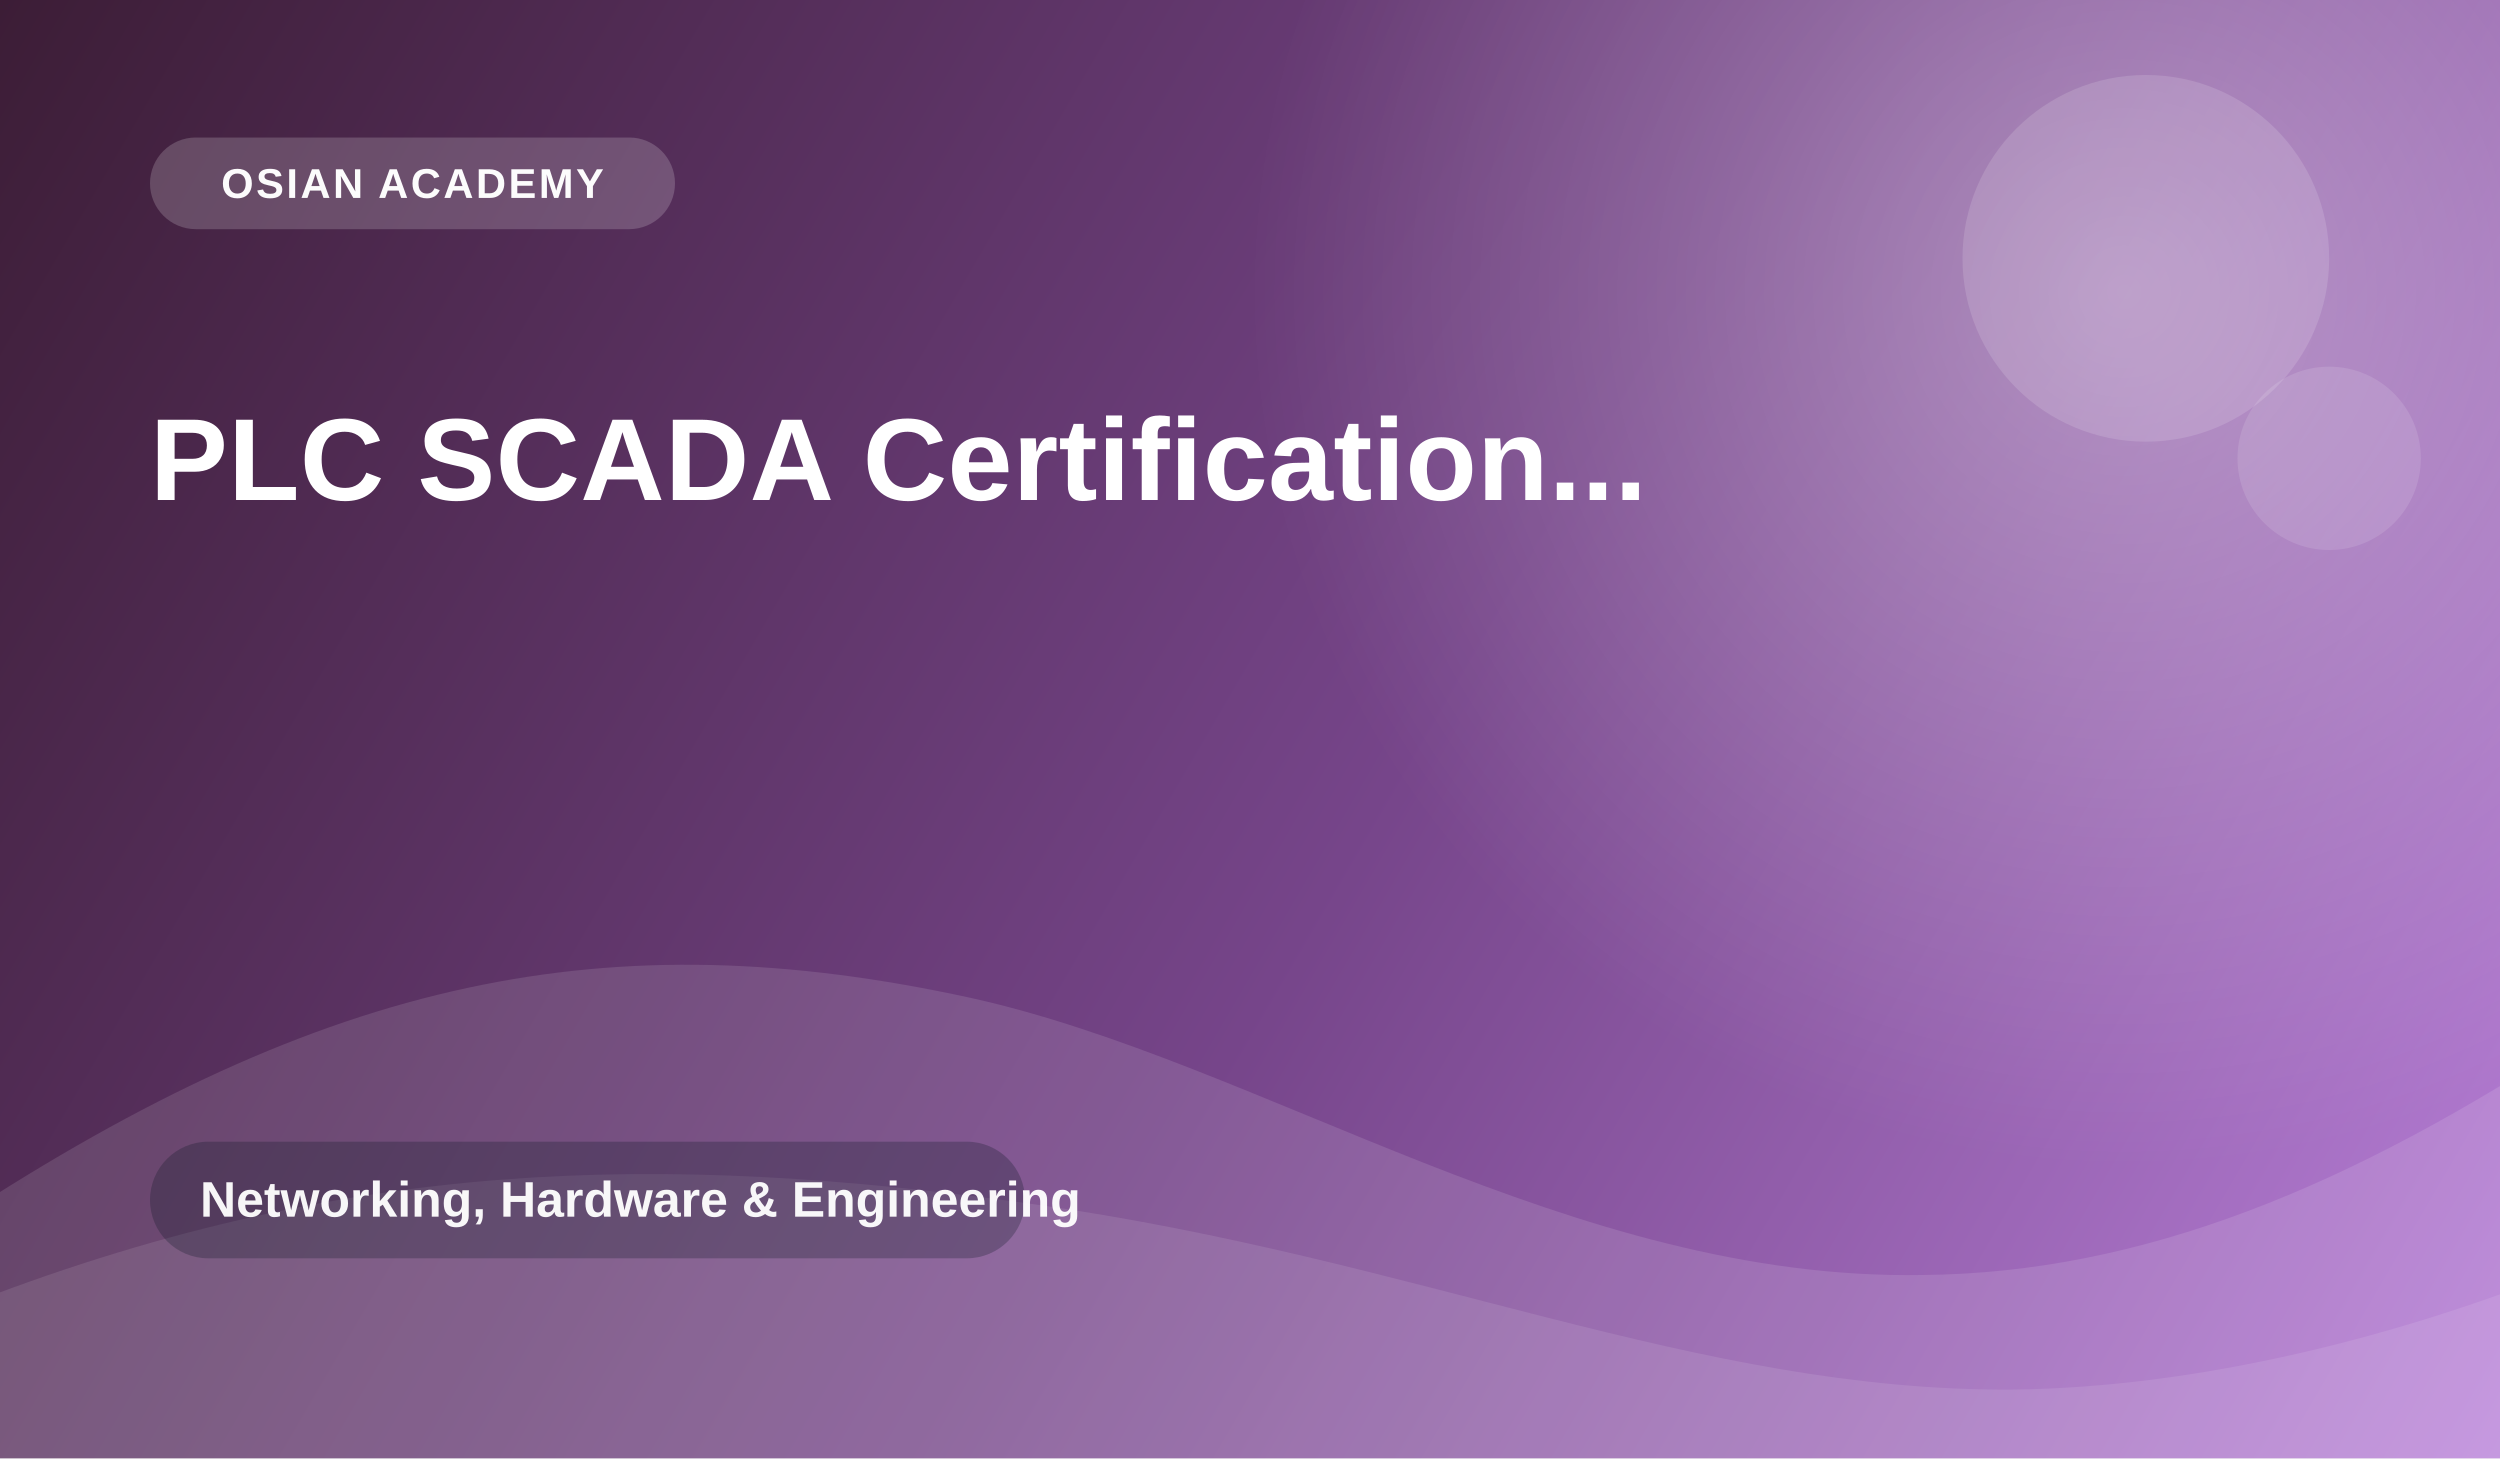
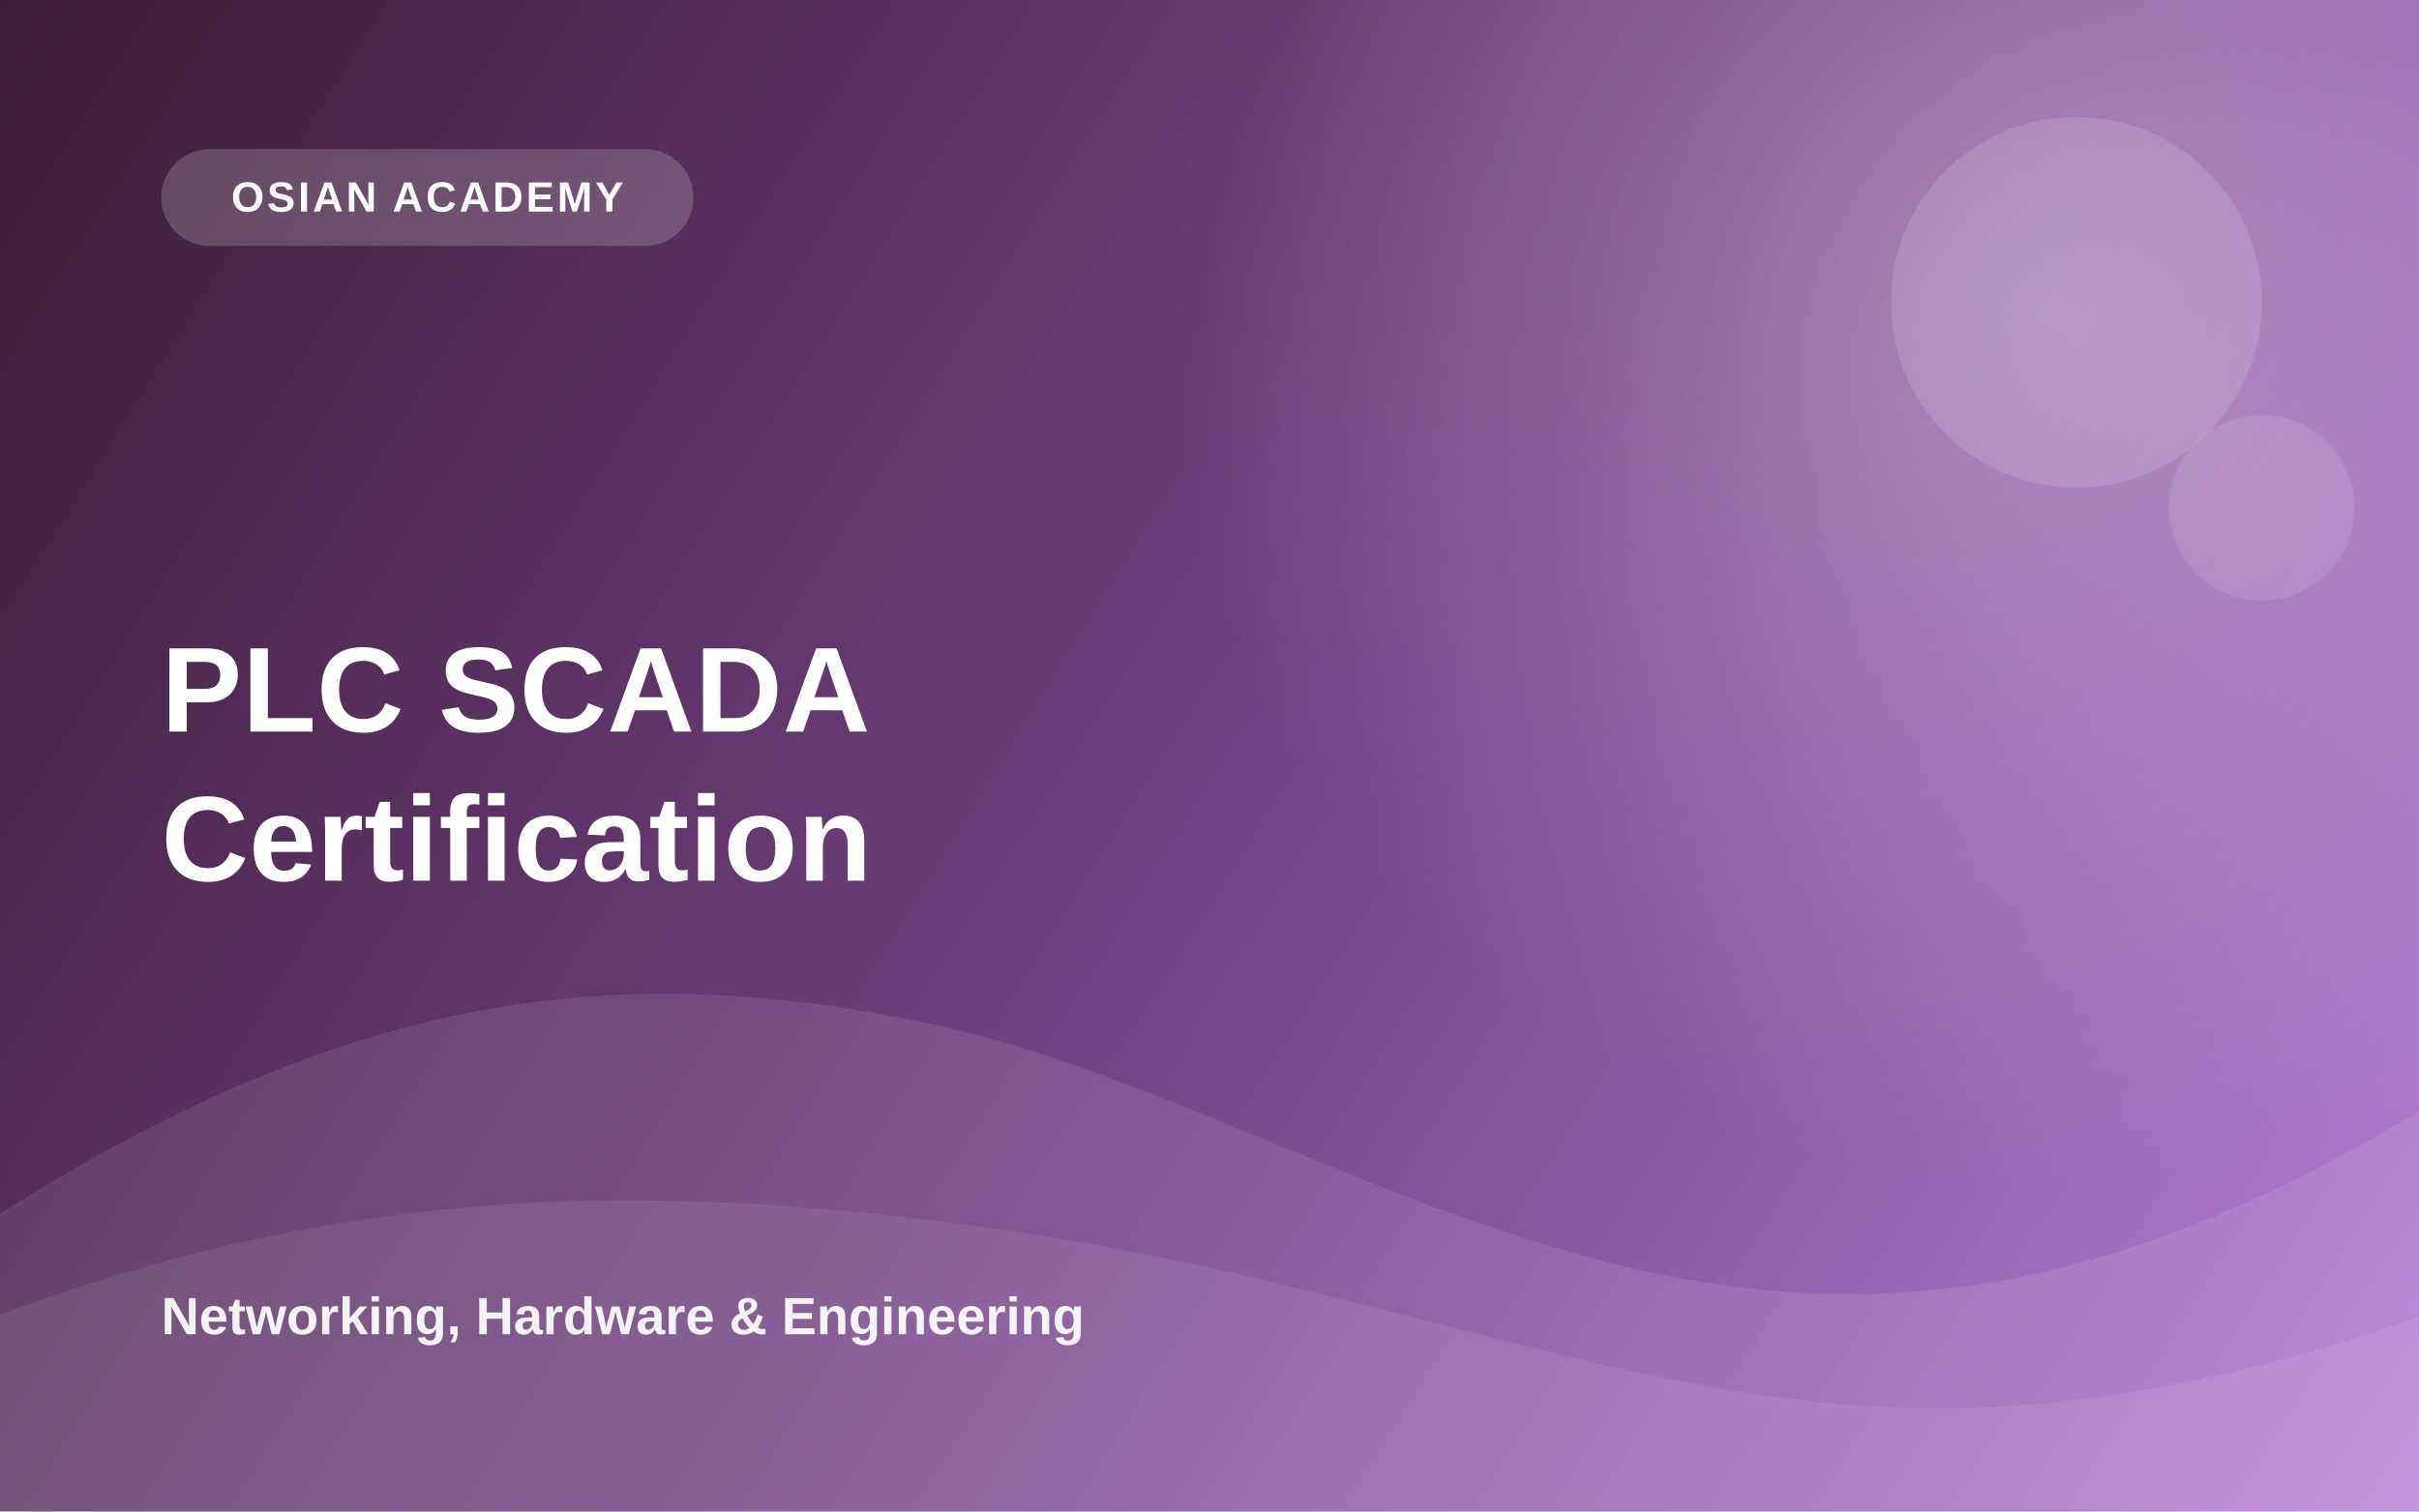
- <svg xmlns="http://www.w3.org/2000/svg" width="1200" height="700" viewBox="0 0 1200 700" role="img" aria-label="PLC SCADA Certification - Osian Academy">
+ <svg xmlns="http://www.w3.org/2000/svg" width="1200" height="750" viewBox="0 0 1200 750" role="img" aria-label="PLC SCADA Certification - Osian Academy">
  <defs>
-     <linearGradient id="bg" x1="0" y1="0" x2="1200" y2="700" gradientUnits="userSpaceOnUse">
+     <linearGradient id="bg" x1="0" y1="0" x2="1200" y2="750" gradientUnits="userSpaceOnUse">
      <stop offset="0" stop-color="#3C1D36" />
      <stop offset="0.55" stop-color="#76458A" />
      <stop offset="1" stop-color="#B77FD7" />
    </linearGradient>
-     <radialGradient id="glow" cx="0" cy="0" r="1" gradientUnits="userSpaceOnUse" gradientTransform="translate(1020 140) rotate(135) scale(420 420)">
-       <stop stop-color="#FFFFFF" stop-opacity="0.35" />
+     <radialGradient id="glow" cx="0" cy="0" r="1" gradientUnits="userSpaceOnUse" gradientTransform="translate(1020 150) rotate(135) scale(440 440)">
+       <stop stop-color="#FFFFFF" stop-opacity="0.32" />
      <stop offset="1" stop-color="#FFFFFF" stop-opacity="0" />
    </radialGradient>
  </defs>
-   <rect width="1200" height="700" fill="url(#bg)" />
-   <rect width="1200" height="700" fill="url(#glow)" />
-   <path d="M-20 585C157 469 292 441 466 479C606 510 754 615 923 612C1028 611 1128 570 1240 496V760H-20V585Z" fill="#FFFFFF" fill-opacity="0.12" />
-   <path d="M-20 628C165 555 318 553 496 578C681 604 814 668 966 667C1055 666 1152 642 1240 606V760H-20V628Z" fill="#FFFFFF" fill-opacity="0.1" />
-   <rect x="72" y="66" width="252" height="44" rx="22" fill="#FFFFFF" fill-opacity="0.18" />
-   <text x="198" y="95" text-anchor="middle" fill="#FFFFFF" fill-opacity="0.98" font-family="Poppins,Segoe UI,Arial,sans-serif" font-size="20" font-weight="700" letter-spacing="1.2">OSIAN ACADEMY</text>
-   <text x="72" y="240" fill="#FFFFFF" font-family="Poppins,Segoe UI,Arial,sans-serif" font-size="56" font-weight="800" letter-spacing="0.2">
-     <tspan x="72" dy="0">PLC SCADA Certification...</tspan>
+   <rect width="1200" height="750" fill="url(#bg)" />
+   <rect width="1200" height="750" fill="url(#glow)" />
+   <path d="M-20 615C157 499 292 471 466 509C606 540 754 645 923 642C1028 641 1128 600 1240 526V810H-20V615Z" fill="#FFFFFF" fill-opacity="0.1" />
+   <path d="M-20 660C165 587 318 585 496 610C681 636 814 700 966 699C1055 698 1152 674 1240 638V810H-20V660Z" fill="#FFFFFF" fill-opacity="0.08" />
+   <circle cx="1030" cy="150" r="92" fill="#FFFFFF" fill-opacity="0.13" />
+   <circle cx="1122" cy="252" r="46" fill="#FFFFFF" fill-opacity="0.1" />
+   <rect x="80" y="74" width="264" height="48" rx="24" fill="#FFFFFF" fill-opacity="0.18" />
+   <text x="212" y="105" text-anchor="middle" fill="#FFFFFF" fill-opacity="0.98" font-family="Poppins,Segoe UI,Arial,sans-serif" font-size="21" font-weight="700" letter-spacing="1.4">OSIAN ACADEMY</text>
+   <text x="80" y="363" fill="#FFFFFF" font-family="Poppins,Segoe UI,Arial,sans-serif" font-size="60" font-weight="800" letter-spacing="0.2">
+     <tspan x="80" dy="0">PLC SCADA</tspan>
+     <tspan x="80" dy="74">Certification</tspan>
  </text>
-   <rect x="72" y="548" width="420" height="56" rx="28" fill="#0B1420" fill-opacity="0.26" />
-   <text x="96" y="584" fill="#FFFFFF" fill-opacity="0.95" font-family="Poppins,Segoe UI,Arial,sans-serif" font-size="24" font-weight="600">Networking, Hardware &amp; Engineering</text>
-   <circle cx="1030" cy="124" r="88" fill="#FFFFFF" fill-opacity="0.14" />
-   <circle cx="1118" cy="220" r="44" fill="#FFFFFF" fill-opacity="0.12" />
+   <text x="80" y="662" fill="#FFFFFF" fill-opacity="0.92" font-family="Poppins,Segoe UI,Arial,sans-serif" font-size="26" font-weight="600">Networking, Hardware &amp; Engineering</text>
</svg>
